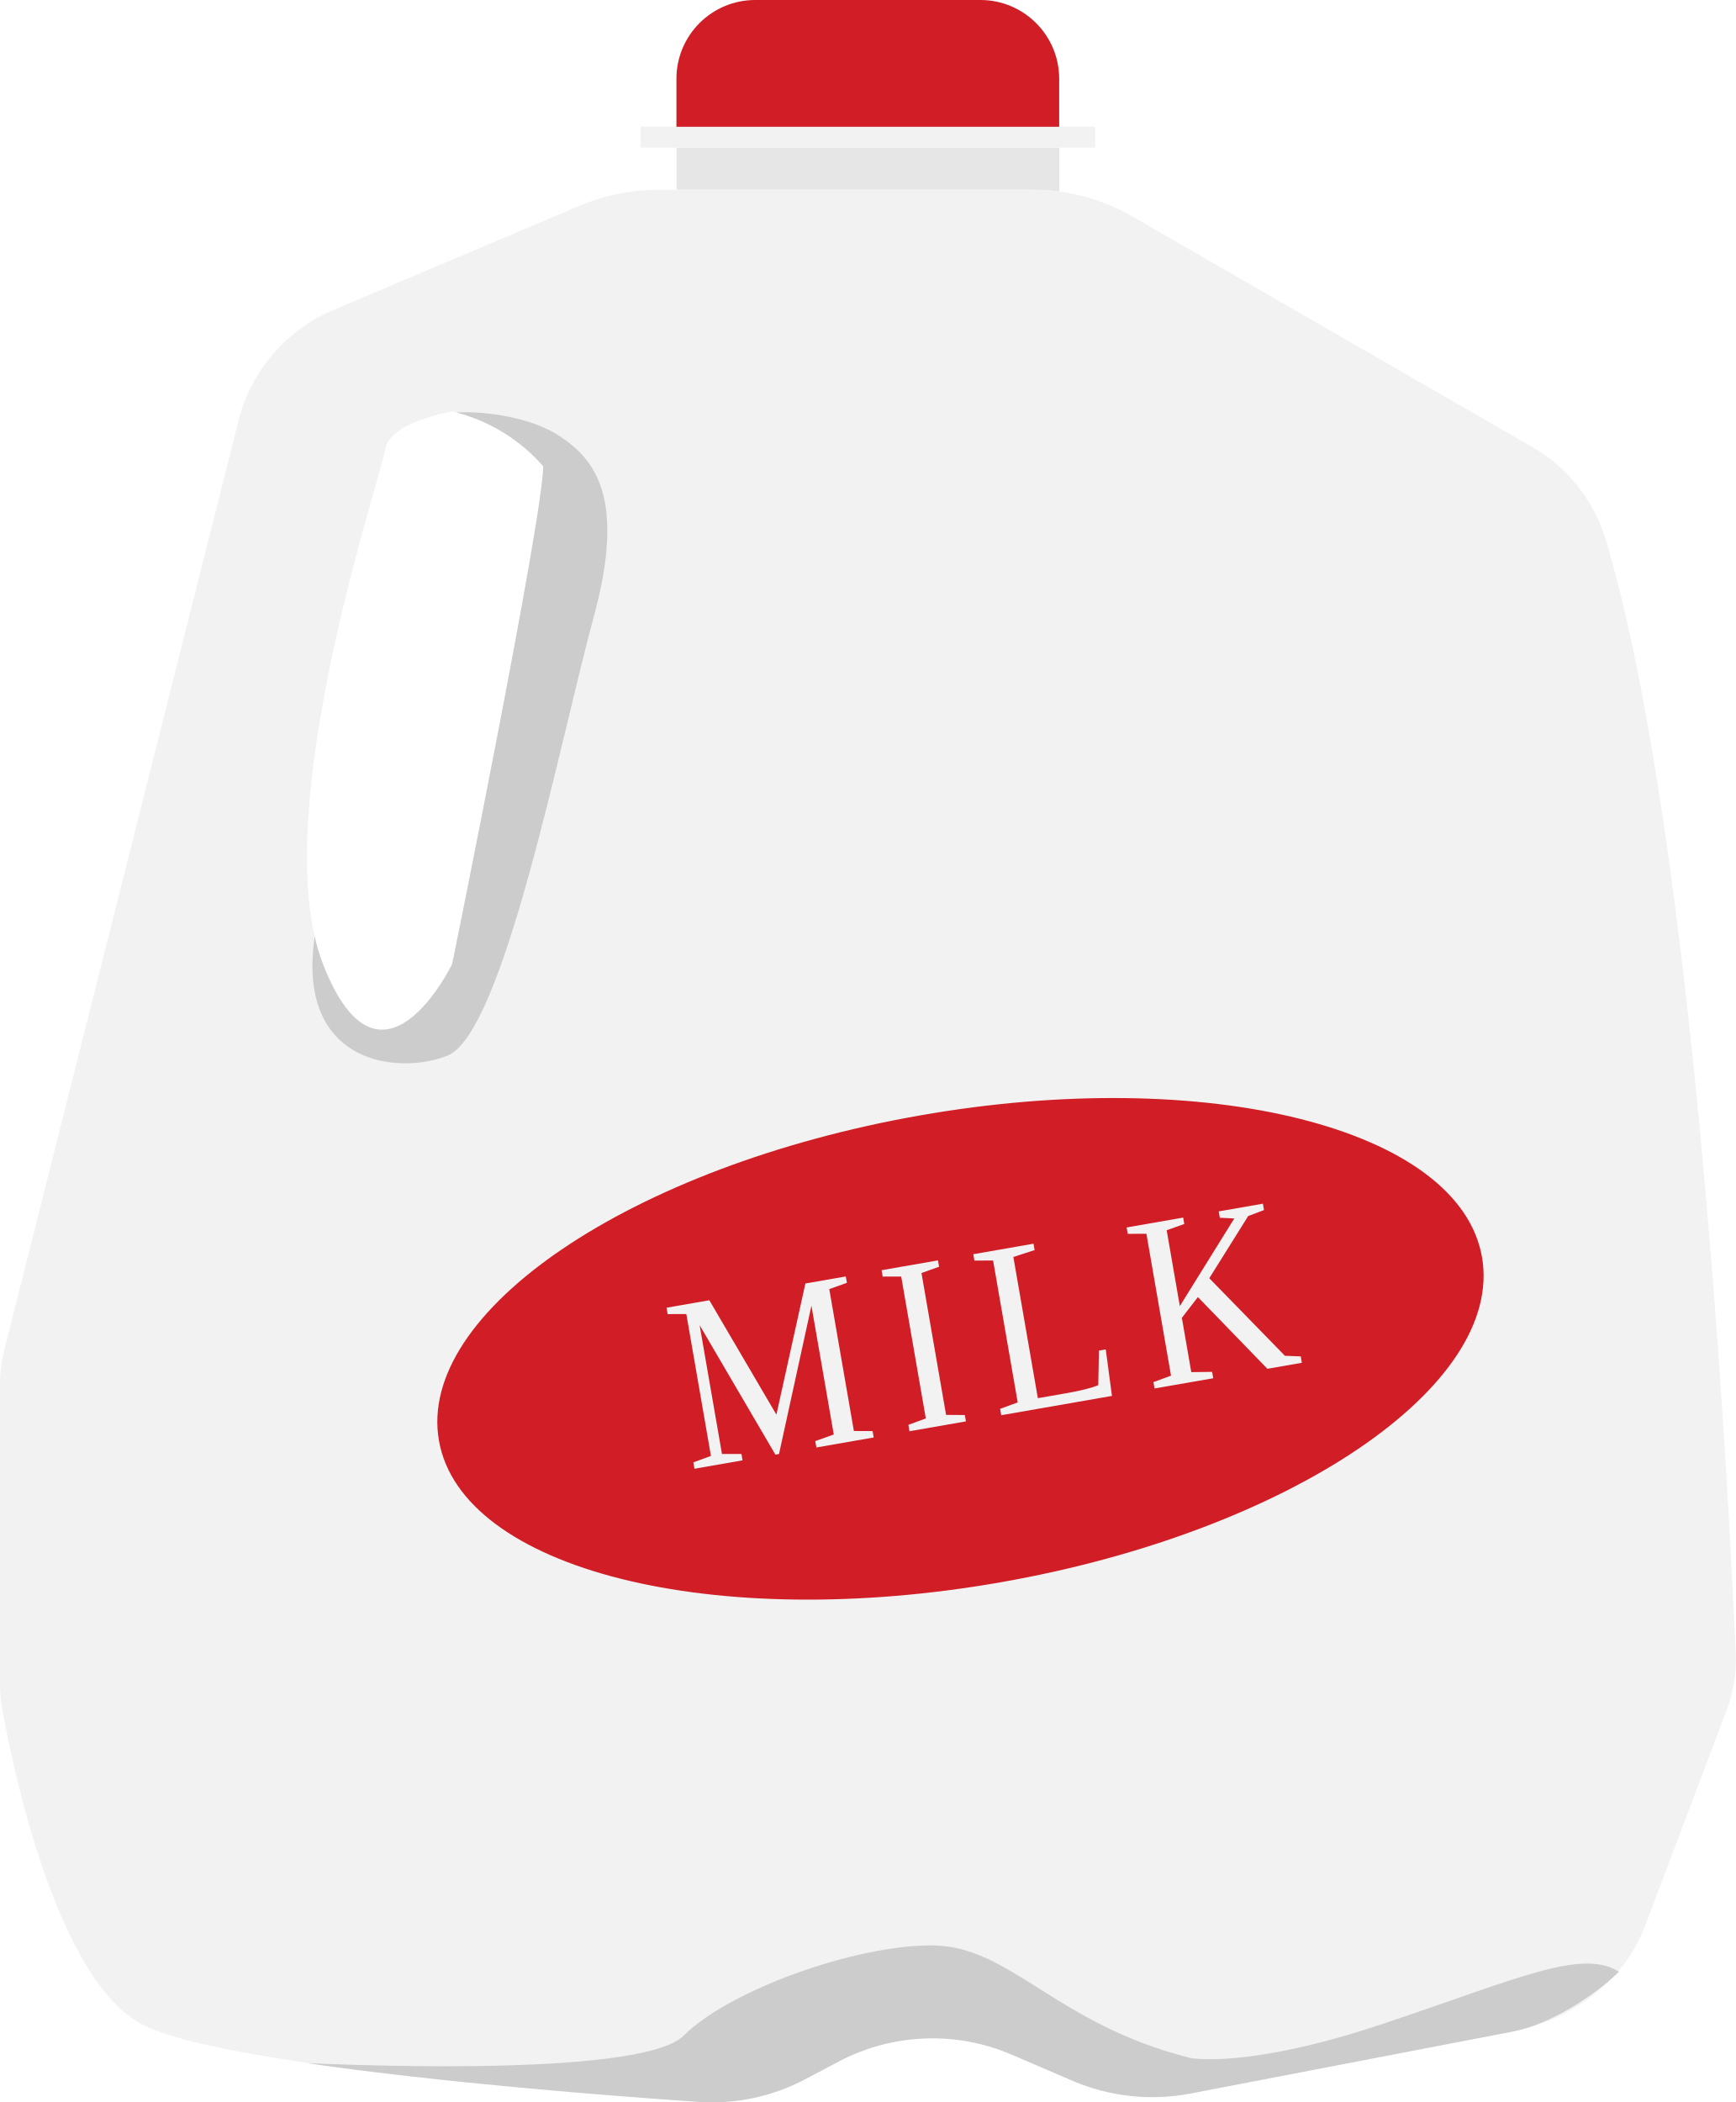
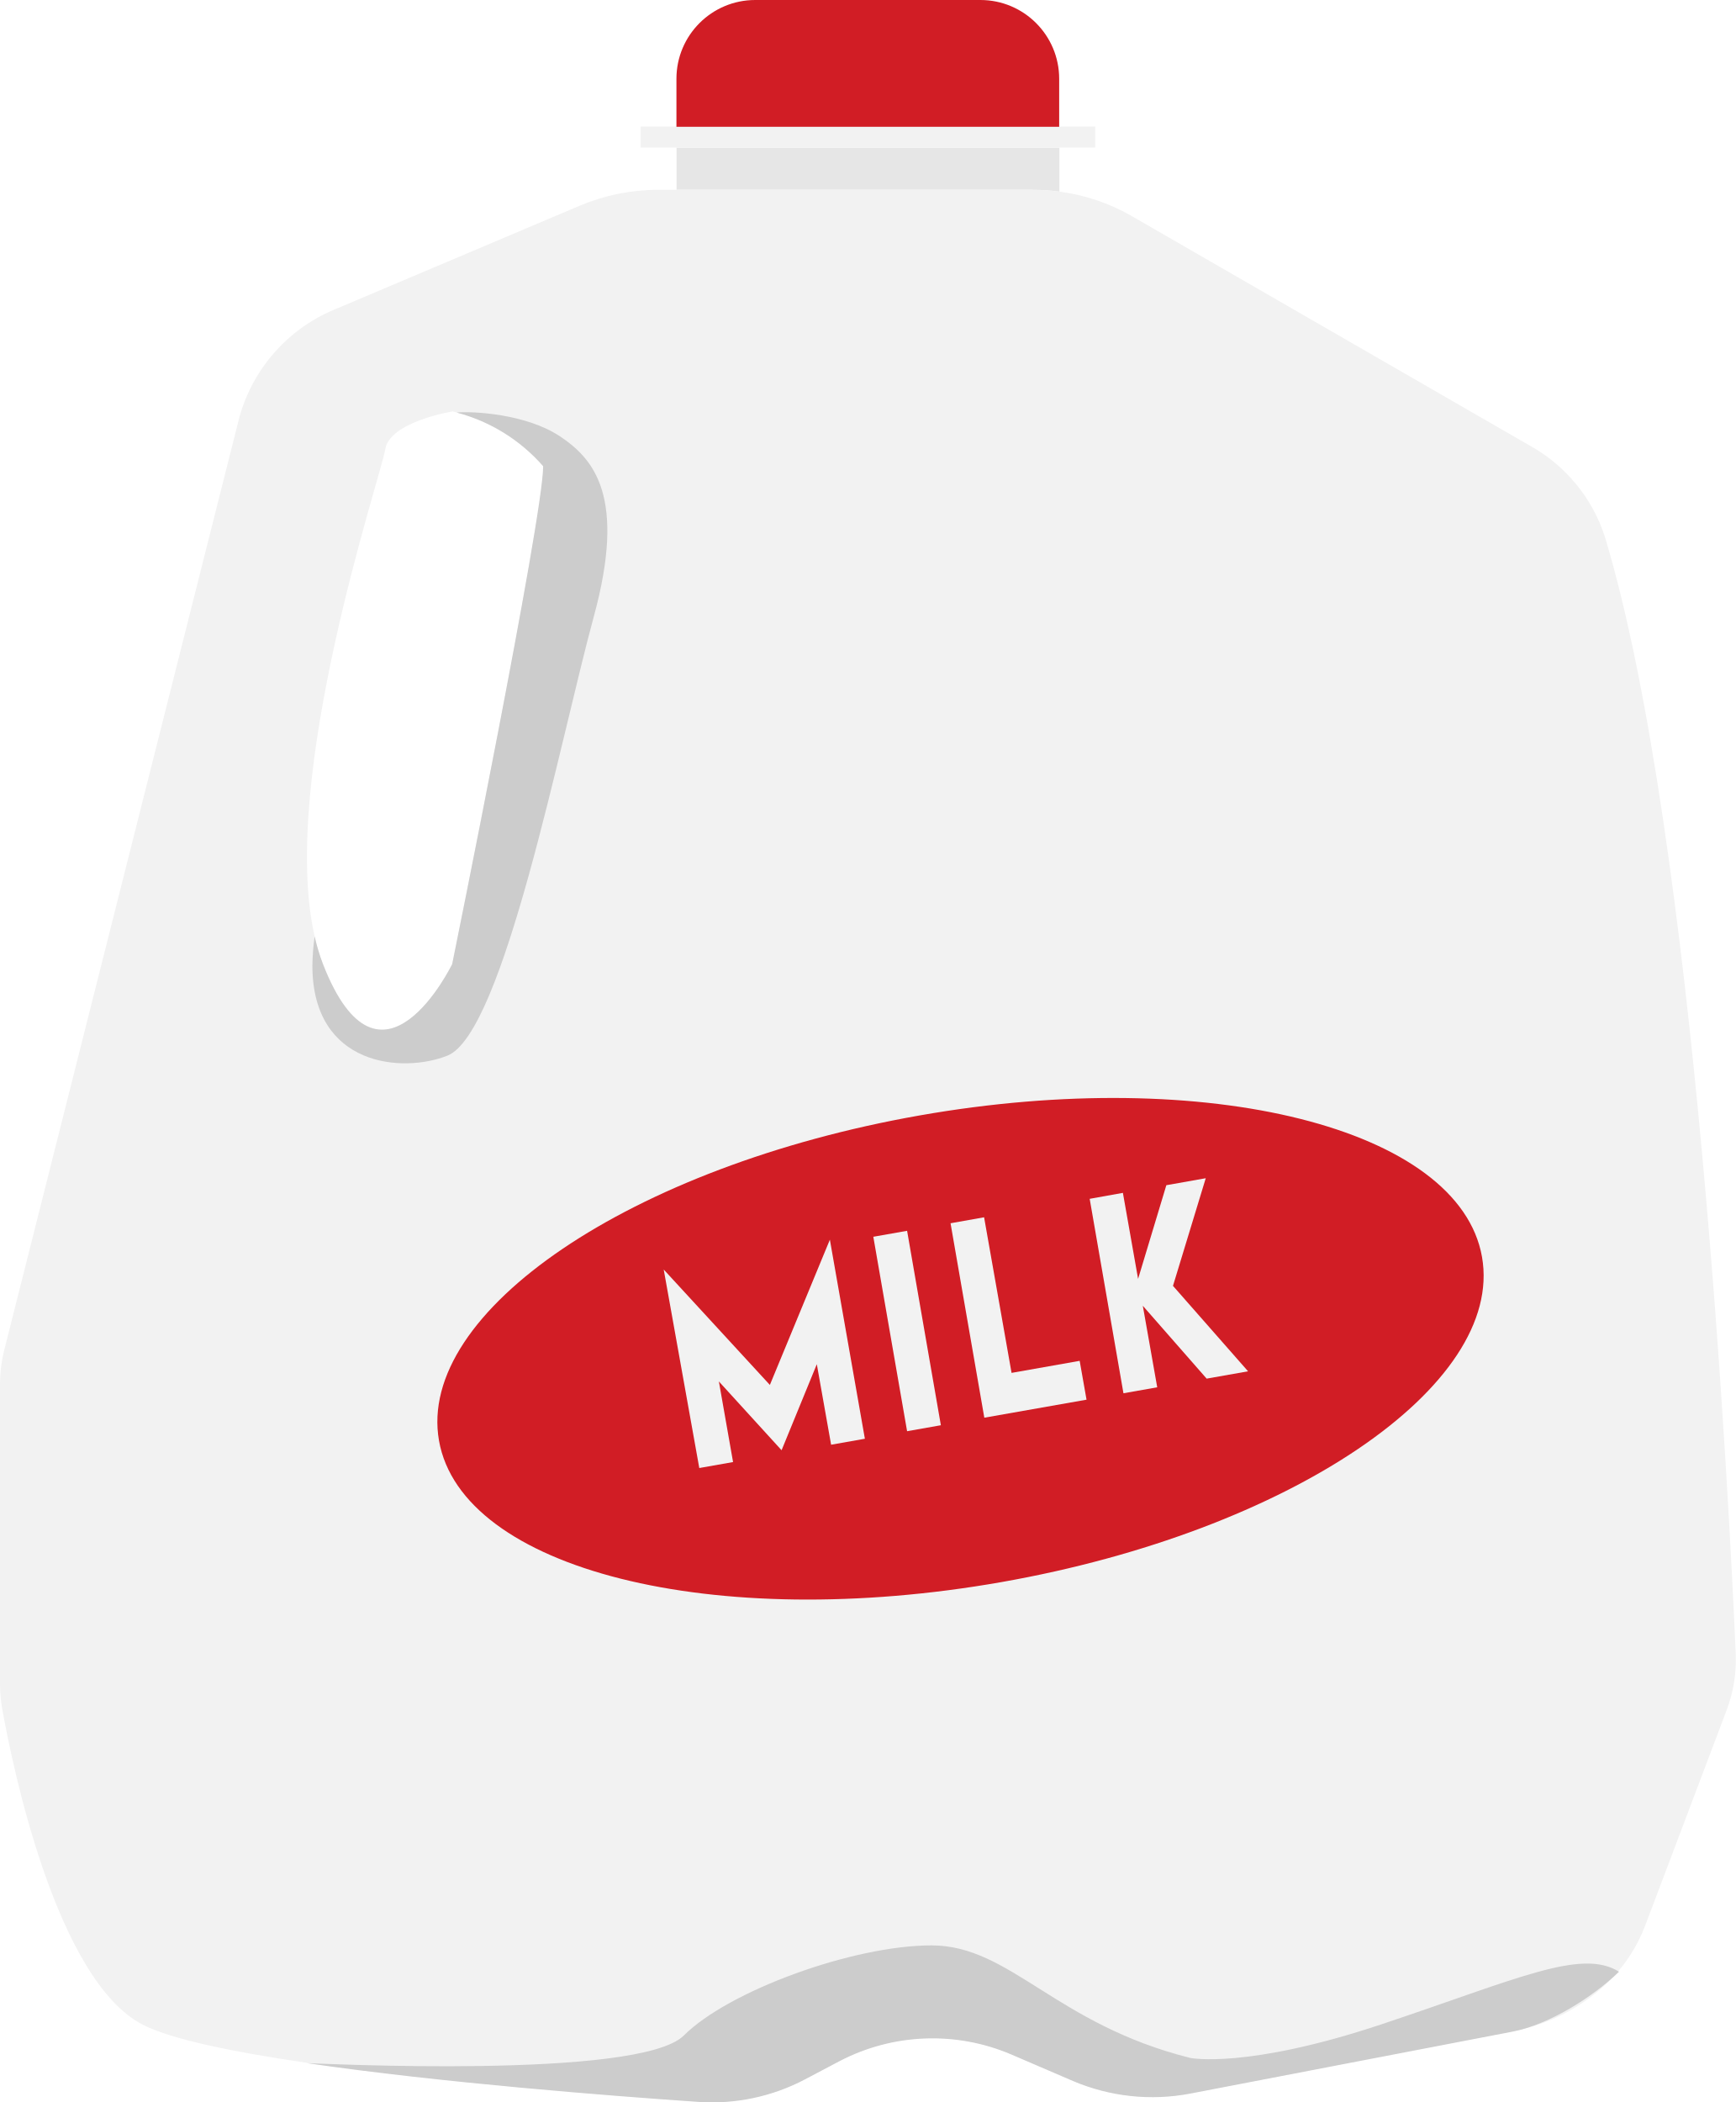
<svg xmlns="http://www.w3.org/2000/svg" id="whole_milk" data-name="whole milk" viewBox="0 0 154.21 186.7">
  <defs>
-     <style>.cls-1{fill:#e6e6e6;}.cls-2{fill:none;}.cls-3,.cls-6{fill:#f2f2f2;}.cls-4{fill:#d11d25;}.cls-5{fill:#ccc;}.cls-6{font-size:22.28px;font-family:LemonMilk, Lemon/Milk;letter-spacing:0.1em;}</style>
+     <style>.cls-1{fill:#e6e6e6;}.cls-2{fill:none;}.cls-3{fill:#f2f2f2;}.cls-4{fill:#d11d25;}.cls-5{fill:#ccc;}</style>
  </defs>
-   <path class="cls-1" d="M1315.36,676.36v3.9a17.09,17.09,0,0,0-2.38-.16h-31.63v-3.74Z" transform="translate(-1221.25 -663.24)" />
-   <path class="cls-2" d="M1261.81,699.88l-.39-.1s-5.52.75-6,3.37-9.47,29.19-6.27,43.26a17.68,17.68,0,0,0,.74,2.46c5.11,13.11,11.48,0,11.48,0s8.08-39.72,8.08-44.22A15.41,15.41,0,0,0,1261.81,699.88Z" transform="translate(-1221.25 -663.24)" />
-   <path class="cls-3" d="M1363.82,710.93a14.25,14.25,0,0,0-6.69-8.12l-35.4-20.41a17.34,17.34,0,0,0-6.37-2.14,17.09,17.09,0,0,0-2.38-.16h-33.26a17.89,17.89,0,0,0-6.92,1.39l-21.59,9.14a14.59,14.59,0,0,0-8.69,9.65l-20.89,82.86a12.7,12.7,0,0,0-.38,3.06v26.63a12.61,12.61,0,0,0,.2,2.21c.88,4.93,4.79,24.16,12.55,28.07,2.53,1.27,8,2.4,14.52,3.35h0c11.75,1.72,27,2.91,34.76,3.44a17.69,17.69,0,0,0,9.47-2l3.09-1.63a17.84,17.84,0,0,1,15.24-.58l5.49,2.36a18,18,0,0,0,10.42,1.11l28.61-5.5a16.48,16.48,0,0,0,8.46-4.32,13.89,13.89,0,0,0,3.31-5l7.26-19.2a12.6,12.6,0,0,0,.81-5C1374.88,797.11,1371.9,737.69,1363.82,710.93Zm-102.4,37.94s-6.37,13.11-11.48,0a17.68,17.68,0,0,1-.74-2.46c-3.2-14.07,5.87-40.79,6.27-43.26s6-3.37,6-3.37l.39.1a15.41,15.41,0,0,1,7.69,4.77C1269.5,709.15,1261.42,748.87,1261.42,748.87Z" transform="translate(-1221.25 -663.24)" />
+   <path class="cls-1" d="M1315.36,677.36v3.9a17.09,17.09,0,0,0-2.38-.16h-31.63v-3.74Z" transform="translate(-1221.25 -664.24)" />
+   <path class="cls-2" d="M1261.81,700.88l-.39-.1s-5.52.75-6,3.37-9.47,29.19-6.27,43.26a17.68,17.68,0,0,0,.74,2.46c5.11,13.11,11.48,0,11.48,0s8.08-39.72,8.08-44.22A15.41,15.41,0,0,0,1261.81,700.88Z" transform="translate(-1221.25 -664.24)" />
+   <path class="cls-3" d="M1363.82,711.93a14.25,14.25,0,0,0-6.69-8.12l-35.4-20.41a17.34,17.34,0,0,0-6.37-2.14,17.09,17.09,0,0,0-2.38-.16h-33.26a17.89,17.89,0,0,0-6.92,1.39l-21.59,9.14a14.59,14.59,0,0,0-8.69,9.65l-20.89,82.86a12.7,12.7,0,0,0-.38,3.06v26.63a12.61,12.61,0,0,0,.2,2.21c.88,4.93,4.79,24.16,12.55,28.07,2.53,1.27,8,2.4,14.52,3.35h0c11.75,1.72,27,2.91,34.76,3.44a17.69,17.69,0,0,0,9.47-2l3.09-1.63a17.84,17.84,0,0,1,15.24-.58l5.49,2.36a18,18,0,0,0,10.42,1.11l28.61-5.5a16.48,16.48,0,0,0,8.46-4.32,13.89,13.89,0,0,0,3.31-5l7.26-19.2a12.6,12.6,0,0,0,.81-5C1374.88,798.11,1371.9,738.69,1363.82,711.93Zm-102.4,37.94s-6.37,13.11-11.48,0a17.68,17.68,0,0,1-.74-2.46c-3.2-14.07,5.87-40.79,6.27-43.26s6-3.37,6-3.37l.39.1a15.41,15.41,0,0,1,7.69,4.77C1269.5,710.15,1261.42,749.87,1261.42,749.87Z" transform="translate(-1221.25 -664.24)" />
  <rect class="cls-3" x="56.91" y="11.24" width="40.38" height="1.87" />
  <path class="cls-4" d="M67.09,0h20a7,7,0,0,1,7,7v4.26a0,0,0,0,1,0,0h-34a0,0,0,0,1,0,0V7A7,7,0,0,1,67.09,0Z" />
-   <path class="cls-5" d="M1274,718c-3,11-8,37-13,39-3.94,1.58-12,1-12-8a21.4,21.4,0,0,1,.2-2.59,17.68,17.68,0,0,0,.74,2.46c5.11,13.11,11.48,0,11.48,0s8.08-39.72,8.08-44.22a15.41,15.41,0,0,0-7.69-4.77c1.46-.13,6.19.12,9.19,2.12S1276.91,707.34,1274,718Z" transform="translate(-1221.25 -663.24)" />
-   <path class="cls-5" d="M1365.07,838.37c-2.2,2.15-6.14,4.69-9.46,5.32l-28.61,5.5a18,18,0,0,1-10.42-1.11l-5.49-2.36a17.84,17.84,0,0,0-15.24.58l-3.09,1.63a17.69,17.69,0,0,1-9.47,2c-7.81-.53-23-1.72-34.76-3.44.66,0,29.52,1.49,33.47-2.46s15-8,22-8,11,7,23,10c0,0,5,1,17-3S1361.73,836.26,1365.07,838.37Z" transform="translate(-1221.25 -663.24)" />
-   <ellipse class="cls-4" cx="1306.61" cy="782.94" rx="47.04" ry="21.04" transform="translate(-1337.3 -424.6) rotate(-9.99)" />
-   <text class="cls-6" transform="matrix(0.86, -0.15, 0.17, 0.98, 61.14, 130.55)">MILK</text>
+   <path class="cls-5" d="M1274,719c-3,11-8,37-13,39-3.94,1.58-12,1-12-8a21.4,21.4,0,0,1,.2-2.59,17.68,17.68,0,0,0,.74,2.46c5.11,13.11,11.48,0,11.48,0s8.08-39.72,8.08-44.22a15.41,15.41,0,0,0-7.69-4.77c1.46-.13,6.19.12,9.19,2.12S1276.91,708.34,1274,719Z" transform="translate(-1221.25 -664.24)" />
+   <path class="cls-5" d="M1365.07,839.37c-2.2,2.15-6.14,4.69-9.46,5.32l-28.61,5.5a18,18,0,0,1-10.42-1.11l-5.49-2.36a17.84,17.84,0,0,0-15.24.58l-3.09,1.63a17.69,17.69,0,0,1-9.47,2c-7.81-.53-23-1.72-34.76-3.44.66,0,29.52,1.49,33.47-2.46s15-8,22-8,11,7,23,10c0,0,5,1,17-3S1361.73,837.26,1365.07,839.37Z" transform="translate(-1221.25 -664.24)" />
+   <ellipse class="cls-4" cx="1306.61" cy="783.94" rx="47.04" ry="21.04" transform="translate(-1337.47 -425.59) rotate(-9.99)" />
+   <path class="cls-3" d="M1289.64,787.25l5.33-12.9,3.11,17.68-3,.53-1.27-7.15-3.13,7.64-5.57-6.11,1.26,7.16-3,.53L1280.21,777Z" transform="translate(-1221.25 -664.24)" />
+   <path class="cls-3" d="M1298.83,774.09l3-.53,3,17.27-3,.53Z" transform="translate(-1221.25 -664.24)" />
+   <path class="cls-3" d="M1308.67,772.36l2.44,13.82,6.05-1.07.61,3.45-9.08,1.6-3-17.27Z" transform="translate(-1221.25 -664.24)" />
+   <path class="cls-3" d="M1321,770.19l1.35,7.64,2.51-8.32,3.5-.62-2.91,9.56,6.67,7.59-3.68.65-5.67-6.47,1.28,7.24-3,.53-3-17.27Z" transform="translate(-1221.25 -664.24)" />
</svg>
